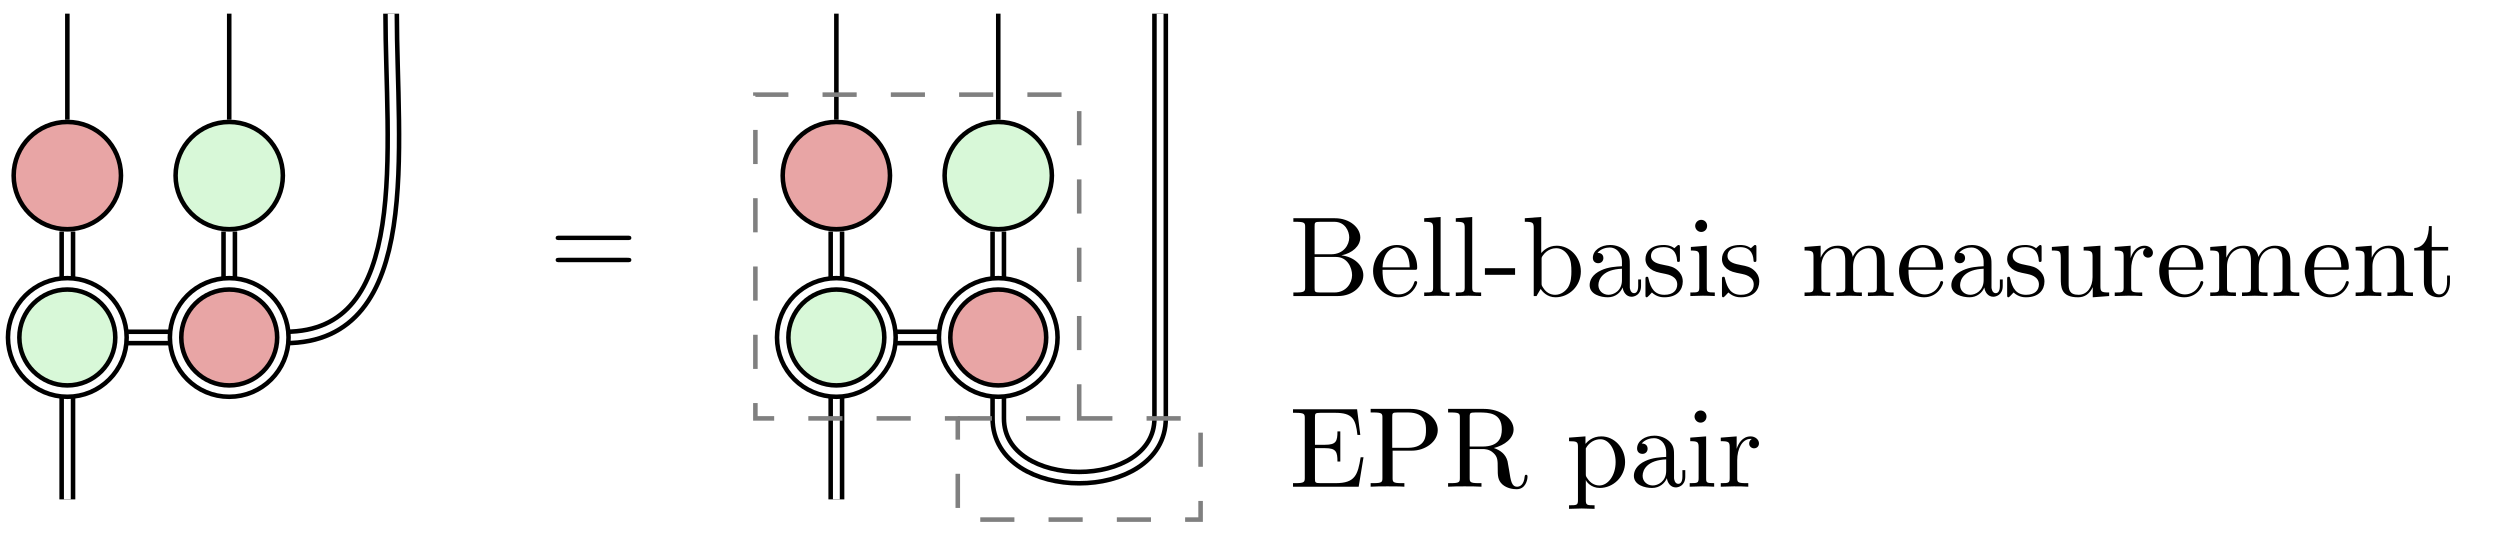
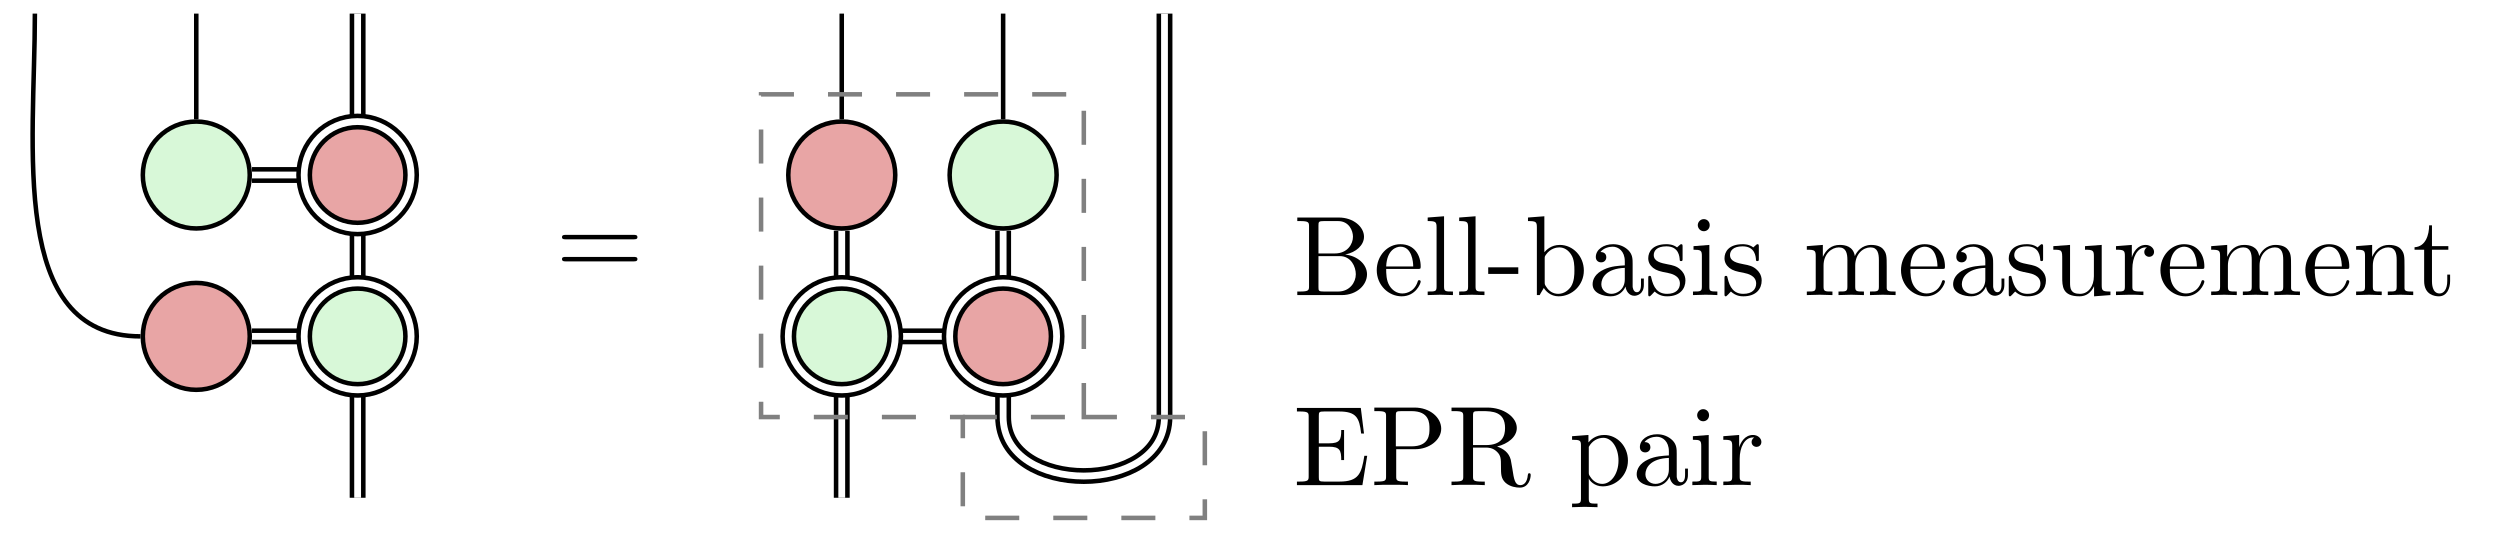
- <svg xmlns="http://www.w3.org/2000/svg" xmlns:xlink="http://www.w3.org/1999/xlink" width="328.29pt" height="72.55pt" viewBox="0 0 218.86 48.367" version="1.1">
+ <svg xmlns="http://www.w3.org/2000/svg" xmlns:xlink="http://www.w3.org/1999/xlink" width="329.361pt" height="72.55pt" viewBox="0 0 219.574 48.367" version="1.1">
  <defs>
    <g>
      <symbol overflow="visible" id="glyph0-0">
        <path style="stroke:none;" d="" />
      </symbol>
      <symbol overflow="visible" id="glyph0-1">
        <path style="stroke:none;" d="M 6.844 -3.266 C 7 -3.266 7.188 -3.266 7.188 -3.453 C 7.188 -3.656 7 -3.656 6.859 -3.656 L 0.891 -3.656 C 0.75 -3.656 0.562 -3.656 0.562 -3.453 C 0.562 -3.266 0.75 -3.266 0.891 -3.266 Z M 6.859 -1.328 C 7 -1.328 7.188 -1.328 7.188 -1.531 C 7.188 -1.719 7 -1.719 6.844 -1.719 L 0.891 -1.719 C 0.75 -1.719 0.562 -1.719 0.562 -1.531 C 0.562 -1.328 0.75 -1.328 0.891 -1.328 Z M 6.859 -1.328 " />
      </symbol>
      <symbol overflow="visible" id="glyph0-2">
        <path style="stroke:none;" d="M 1.359 -0.781 C 1.359 -0.422 1.328 -0.312 0.562 -0.312 L 0.328 -0.312 L 0.328 0 L 6.078 0 L 6.5 -2.578 L 6.25 -2.578 C 6 -1.031 5.766 -0.312 4.062 -0.312 L 2.734 -0.312 C 2.266 -0.312 2.25 -0.375 2.25 -0.703 L 2.25 -3.375 L 3.141 -3.375 C 4.109 -3.375 4.219 -3.047 4.219 -2.203 L 4.469 -2.203 L 4.469 -4.844 L 4.219 -4.844 C 4.219 -3.984 4.109 -3.672 3.141 -3.672 L 2.25 -3.672 L 2.25 -6.078 C 2.25 -6.406 2.266 -6.469 2.734 -6.469 L 4.016 -6.469 C 5.547 -6.469 5.812 -5.922 5.969 -4.531 L 6.219 -4.531 L 5.938 -6.781 L 0.328 -6.781 L 0.328 -6.469 L 0.562 -6.469 C 1.328 -6.469 1.359 -6.359 1.359 -6 Z M 1.359 -0.781 " />
      </symbol>
      <symbol overflow="visible" id="glyph0-3">
        <path style="stroke:none;" d="M 2.266 -3.156 L 3.953 -3.156 C 5.141 -3.156 6.219 -3.953 6.219 -4.953 C 6.219 -5.938 5.234 -6.812 3.875 -6.812 L 0.344 -6.812 L 0.344 -6.5 L 0.594 -6.5 C 1.359 -6.5 1.375 -6.391 1.375 -6.031 L 1.375 -0.781 C 1.375 -0.422 1.359 -0.312 0.594 -0.312 L 0.344 -0.312 L 0.344 0 C 0.703 -0.031 1.438 -0.031 1.812 -0.031 C 2.188 -0.031 2.938 -0.031 3.297 0 L 3.297 -0.312 L 3.047 -0.312 C 2.281 -0.312 2.266 -0.422 2.266 -0.781 Z M 2.234 -3.406 L 2.234 -6.094 C 2.234 -6.438 2.25 -6.5 2.719 -6.5 L 3.609 -6.5 C 5.188 -6.5 5.188 -5.438 5.188 -4.953 C 5.188 -4.484 5.188 -3.406 3.609 -3.406 Z M 2.234 -3.406 " />
      </symbol>
      <symbol overflow="visible" id="glyph0-4">
        <path style="stroke:none;" d="M 2.234 -3.516 L 2.234 -6.094 C 2.234 -6.328 2.234 -6.453 2.453 -6.484 C 2.547 -6.5 2.844 -6.5 3.047 -6.5 C 3.938 -6.5 5.047 -6.453 5.047 -5.016 C 5.047 -4.328 4.812 -3.516 3.344 -3.516 Z M 4.344 -3.391 C 5.297 -3.625 6.078 -4.234 6.078 -5.016 C 6.078 -5.969 4.938 -6.812 3.484 -6.812 L 0.344 -6.812 L 0.344 -6.5 L 0.594 -6.5 C 1.359 -6.5 1.375 -6.391 1.375 -6.031 L 1.375 -0.781 C 1.375 -0.422 1.359 -0.312 0.594 -0.312 L 0.344 -0.312 L 0.344 0 C 0.703 -0.031 1.422 -0.031 1.797 -0.031 C 2.188 -0.031 2.906 -0.031 3.266 0 L 3.266 -0.312 L 3.016 -0.312 C 2.25 -0.312 2.234 -0.422 2.234 -0.781 L 2.234 -3.297 L 3.375 -3.297 C 3.531 -3.297 3.953 -3.297 4.312 -2.953 C 4.688 -2.609 4.688 -2.297 4.688 -1.625 C 4.688 -0.984 4.688 -0.578 5.094 -0.203 C 5.5 0.156 6.047 0.219 6.344 0.219 C 7.125 0.219 7.297 -0.594 7.297 -0.875 C 7.297 -0.938 7.297 -1.047 7.172 -1.047 C 7.062 -1.047 7.062 -0.953 7.047 -0.891 C 6.984 -0.172 6.641 0 6.391 0 C 5.906 0 5.828 -0.516 5.688 -1.438 L 5.547 -2.234 C 5.375 -2.875 4.891 -3.203 4.344 -3.391 Z M 4.344 -3.391 " />
      </symbol>
      <symbol overflow="visible" id="glyph0-5">
        <path style="stroke:none;" d="M 1.719 -3.75 L 1.719 -4.406 L 0.281 -4.297 L 0.281 -3.984 C 0.984 -3.984 1.062 -3.922 1.062 -3.484 L 1.062 1.172 C 1.062 1.625 0.953 1.625 0.281 1.625 L 0.281 1.938 C 0.625 1.922 1.141 1.906 1.391 1.906 C 1.672 1.906 2.172 1.922 2.516 1.938 L 2.516 1.625 C 1.859 1.625 1.75 1.625 1.75 1.172 L 1.75 -0.594 C 1.797 -0.422 2.219 0.109 2.969 0.109 C 4.156 0.109 5.188 -0.875 5.188 -2.156 C 5.188 -3.422 4.234 -4.406 3.109 -4.406 C 2.328 -4.406 1.906 -3.969 1.719 -3.75 Z M 1.75 -1.141 L 1.75 -3.359 C 2.031 -3.875 2.516 -4.156 3.031 -4.156 C 3.766 -4.156 4.359 -3.281 4.359 -2.156 C 4.359 -0.953 3.672 -0.109 2.938 -0.109 C 2.531 -0.109 2.156 -0.312 1.891 -0.719 C 1.75 -0.922 1.75 -0.938 1.75 -1.141 Z M 1.75 -1.141 " />
      </symbol>
      <symbol overflow="visible" id="glyph0-6">
        <path style="stroke:none;" d="M 3.312 -0.75 C 3.359 -0.359 3.625 0.062 4.094 0.062 C 4.312 0.062 4.922 -0.078 4.922 -0.891 L 4.922 -1.453 L 4.672 -1.453 L 4.672 -0.891 C 4.672 -0.312 4.422 -0.25 4.312 -0.25 C 3.984 -0.25 3.938 -0.703 3.938 -0.75 L 3.938 -2.734 C 3.938 -3.156 3.938 -3.547 3.578 -3.922 C 3.188 -4.312 2.688 -4.469 2.219 -4.469 C 1.391 -4.469 0.703 -4 0.703 -3.344 C 0.703 -3.047 0.906 -2.875 1.172 -2.875 C 1.453 -2.875 1.625 -3.078 1.625 -3.328 C 1.625 -3.453 1.578 -3.781 1.109 -3.781 C 1.391 -4.141 1.875 -4.25 2.188 -4.25 C 2.688 -4.25 3.25 -3.859 3.25 -2.969 L 3.25 -2.609 C 2.734 -2.578 2.047 -2.547 1.422 -2.25 C 0.672 -1.906 0.422 -1.391 0.422 -0.953 C 0.422 -0.141 1.391 0.109 2.016 0.109 C 2.672 0.109 3.125 -0.297 3.312 -0.75 Z M 3.25 -2.391 L 3.25 -1.391 C 3.25 -0.453 2.531 -0.109 2.078 -0.109 C 1.594 -0.109 1.188 -0.453 1.188 -0.953 C 1.188 -1.5 1.609 -2.328 3.25 -2.391 Z M 3.25 -2.391 " />
      </symbol>
      <symbol overflow="visible" id="glyph0-7">
        <path style="stroke:none;" d="M 1.766 -4.406 L 0.375 -4.297 L 0.375 -3.984 C 1.016 -3.984 1.109 -3.922 1.109 -3.438 L 1.109 -0.75 C 1.109 -0.312 1 -0.312 0.328 -0.312 L 0.328 0 C 0.641 -0.016 1.188 -0.031 1.422 -0.031 C 1.781 -0.031 2.125 -0.016 2.469 0 L 2.469 -0.312 C 1.797 -0.312 1.766 -0.359 1.766 -0.75 Z M 1.797 -6.141 C 1.797 -6.453 1.562 -6.672 1.281 -6.672 C 0.969 -6.672 0.75 -6.406 0.75 -6.141 C 0.75 -5.875 0.969 -5.609 1.281 -5.609 C 1.562 -5.609 1.797 -5.828 1.797 -6.141 Z M 1.797 -6.141 " />
      </symbol>
      <symbol overflow="visible" id="glyph0-8">
        <path style="stroke:none;" d="M 1.672 -3.312 L 1.672 -4.406 L 0.281 -4.297 L 0.281 -3.984 C 0.984 -3.984 1.062 -3.922 1.062 -3.422 L 1.062 -0.75 C 1.062 -0.312 0.953 -0.312 0.281 -0.312 L 0.281 0 C 0.672 -0.016 1.141 -0.031 1.422 -0.031 C 1.812 -0.031 2.281 -0.031 2.688 0 L 2.688 -0.312 L 2.469 -0.312 C 1.734 -0.312 1.719 -0.422 1.719 -0.781 L 1.719 -2.312 C 1.719 -3.297 2.141 -4.188 2.891 -4.188 C 2.953 -4.188 2.984 -4.188 3 -4.172 C 2.969 -4.172 2.766 -4.047 2.766 -3.781 C 2.766 -3.516 2.984 -3.359 3.203 -3.359 C 3.375 -3.359 3.625 -3.484 3.625 -3.797 C 3.625 -4.109 3.312 -4.406 2.891 -4.406 C 2.156 -4.406 1.797 -3.734 1.672 -3.312 Z M 1.672 -3.312 " />
      </symbol>
      <symbol overflow="visible" id="glyph0-9">
        <path style="stroke:none;" d="M 2.219 -3.656 L 2.219 -6.094 C 2.219 -6.438 2.234 -6.5 2.703 -6.5 L 3.938 -6.5 C 4.906 -6.5 5.25 -5.656 5.25 -5.125 C 5.25 -4.484 4.766 -3.656 3.656 -3.656 Z M 4.562 -3.562 C 5.531 -3.75 6.219 -4.391 6.219 -5.125 C 6.219 -5.984 5.297 -6.812 4 -6.812 L 0.359 -6.812 L 0.359 -6.5 L 0.594 -6.5 C 1.359 -6.5 1.391 -6.391 1.391 -6.031 L 1.391 -0.781 C 1.391 -0.422 1.359 -0.312 0.594 -0.312 L 0.359 -0.312 L 0.359 0 L 4.266 0 C 5.594 0 6.484 -0.891 6.484 -1.828 C 6.484 -2.688 5.672 -3.438 4.562 -3.562 Z M 3.953 -0.312 L 2.703 -0.312 C 2.234 -0.312 2.219 -0.375 2.219 -0.703 L 2.219 -3.422 L 4.094 -3.422 C 5.078 -3.422 5.5 -2.5 5.5 -1.828 C 5.5 -1.125 4.969 -0.312 3.953 -0.312 Z M 3.953 -0.312 " />
      </symbol>
      <symbol overflow="visible" id="glyph0-10">
        <path style="stroke:none;" d="M 1.109 -2.516 C 1.172 -4 2.016 -4.25 2.359 -4.25 C 3.375 -4.25 3.484 -2.906 3.484 -2.516 Z M 1.109 -2.297 L 3.891 -2.297 C 4.109 -2.297 4.141 -2.297 4.141 -2.516 C 4.141 -3.5 3.594 -4.469 2.359 -4.469 C 1.203 -4.469 0.281 -3.438 0.281 -2.188 C 0.281 -0.859 1.328 0.109 2.469 0.109 C 3.688 0.109 4.141 -1 4.141 -1.188 C 4.141 -1.281 4.062 -1.312 4 -1.312 C 3.922 -1.312 3.891 -1.25 3.875 -1.172 C 3.531 -0.141 2.625 -0.141 2.531 -0.141 C 2.031 -0.141 1.641 -0.438 1.406 -0.812 C 1.109 -1.281 1.109 -1.938 1.109 -2.297 Z M 1.109 -2.297 " />
      </symbol>
      <symbol overflow="visible" id="glyph0-11">
        <path style="stroke:none;" d="M 1.766 -6.922 L 0.328 -6.812 L 0.328 -6.5 C 1.031 -6.5 1.109 -6.438 1.109 -5.938 L 1.109 -0.75 C 1.109 -0.312 1 -0.312 0.328 -0.312 L 0.328 0 C 0.656 -0.016 1.188 -0.031 1.438 -0.031 C 1.688 -0.031 2.172 -0.016 2.547 0 L 2.547 -0.312 C 1.875 -0.312 1.766 -0.312 1.766 -0.75 Z M 1.766 -6.922 " />
      </symbol>
      <symbol overflow="visible" id="glyph0-12">
        <path style="stroke:none;" d="M 2.75 -1.859 L 2.75 -2.438 L 0.109 -2.438 L 0.109 -1.859 Z M 2.75 -1.859 " />
      </symbol>
      <symbol overflow="visible" id="glyph0-13">
        <path style="stroke:none;" d="M 1.719 -3.766 L 1.719 -6.922 L 0.281 -6.812 L 0.281 -6.5 C 0.984 -6.5 1.062 -6.438 1.062 -5.938 L 1.062 0 L 1.312 0 C 1.312 -0.016 1.391 -0.156 1.672 -0.625 C 1.812 -0.391 2.234 0.109 2.969 0.109 C 4.156 0.109 5.188 -0.875 5.188 -2.156 C 5.188 -3.422 4.219 -4.406 3.078 -4.406 C 2.297 -4.406 1.875 -3.938 1.719 -3.766 Z M 1.75 -1.141 L 1.75 -3.188 C 1.75 -3.375 1.75 -3.391 1.859 -3.547 C 2.25 -4.109 2.797 -4.188 3.031 -4.188 C 3.484 -4.188 3.844 -3.922 4.078 -3.547 C 4.344 -3.141 4.359 -2.578 4.359 -2.156 C 4.359 -1.797 4.344 -1.203 4.062 -0.75 C 3.844 -0.438 3.469 -0.109 2.938 -0.109 C 2.484 -0.109 2.125 -0.344 1.891 -0.719 C 1.75 -0.922 1.75 -0.953 1.75 -1.141 Z M 1.75 -1.141 " />
      </symbol>
      <symbol overflow="visible" id="glyph0-14">
        <path style="stroke:none;" d="M 2.078 -1.938 C 2.297 -1.891 3.109 -1.734 3.109 -1.016 C 3.109 -0.516 2.766 -0.109 1.984 -0.109 C 1.141 -0.109 0.781 -0.672 0.594 -1.531 C 0.562 -1.656 0.562 -1.688 0.453 -1.688 C 0.328 -1.688 0.328 -1.625 0.328 -1.453 L 0.328 -0.125 C 0.328 0.047 0.328 0.109 0.438 0.109 C 0.484 0.109 0.5 0.094 0.688 -0.094 C 0.703 -0.109 0.703 -0.125 0.891 -0.312 C 1.328 0.094 1.781 0.109 1.984 0.109 C 3.125 0.109 3.594 -0.562 3.594 -1.281 C 3.594 -1.797 3.297 -2.109 3.172 -2.219 C 2.844 -2.547 2.453 -2.625 2.031 -2.703 C 1.469 -2.812 0.812 -2.938 0.812 -3.516 C 0.812 -3.875 1.062 -4.281 1.922 -4.281 C 3.016 -4.281 3.078 -3.375 3.094 -3.078 C 3.094 -2.984 3.188 -2.984 3.203 -2.984 C 3.344 -2.984 3.344 -3.031 3.344 -3.219 L 3.344 -4.234 C 3.344 -4.391 3.344 -4.469 3.234 -4.469 C 3.188 -4.469 3.156 -4.469 3.031 -4.344 C 3 -4.312 2.906 -4.219 2.859 -4.188 C 2.484 -4.469 2.078 -4.469 1.922 -4.469 C 0.703 -4.469 0.328 -3.797 0.328 -3.234 C 0.328 -2.891 0.484 -2.609 0.75 -2.391 C 1.078 -2.141 1.359 -2.078 2.078 -1.938 Z M 2.078 -1.938 " />
      </symbol>
      <symbol overflow="visible" id="glyph0-15">
        <path style="stroke:none;" d="M 1.094 -3.422 L 1.094 -0.75 C 1.094 -0.312 0.984 -0.312 0.312 -0.312 L 0.312 0 C 0.672 -0.016 1.172 -0.031 1.453 -0.031 C 1.703 -0.031 2.219 -0.016 2.562 0 L 2.562 -0.312 C 1.891 -0.312 1.781 -0.312 1.781 -0.75 L 1.781 -2.594 C 1.781 -3.625 2.5 -4.188 3.125 -4.188 C 3.766 -4.188 3.875 -3.656 3.875 -3.078 L 3.875 -0.75 C 3.875 -0.312 3.766 -0.312 3.094 -0.312 L 3.094 0 C 3.438 -0.016 3.953 -0.031 4.219 -0.031 C 4.469 -0.031 5 -0.016 5.328 0 L 5.328 -0.312 C 4.672 -0.312 4.562 -0.312 4.562 -0.75 L 4.562 -2.594 C 4.562 -3.625 5.266 -4.188 5.906 -4.188 C 6.531 -4.188 6.641 -3.656 6.641 -3.078 L 6.641 -0.75 C 6.641 -0.312 6.531 -0.312 5.859 -0.312 L 5.859 0 C 6.203 -0.016 6.719 -0.031 6.984 -0.031 C 7.25 -0.031 7.766 -0.016 8.109 0 L 8.109 -0.312 C 7.594 -0.312 7.344 -0.312 7.328 -0.609 L 7.328 -2.516 C 7.328 -3.375 7.328 -3.672 7.016 -4.031 C 6.875 -4.203 6.547 -4.406 5.969 -4.406 C 5.141 -4.406 4.688 -3.812 4.531 -3.422 C 4.391 -4.297 3.656 -4.406 3.203 -4.406 C 2.469 -4.406 2 -3.984 1.719 -3.359 L 1.719 -4.406 L 0.312 -4.297 L 0.312 -3.984 C 1.016 -3.984 1.094 -3.922 1.094 -3.422 Z M 1.094 -3.422 " />
      </symbol>
      <symbol overflow="visible" id="glyph0-16">
        <path style="stroke:none;" d="M 3.891 -0.781 L 3.891 0.109 L 5.328 0 L 5.328 -0.312 C 4.641 -0.312 4.562 -0.375 4.562 -0.875 L 4.562 -4.406 L 3.094 -4.297 L 3.094 -3.984 C 3.781 -3.984 3.875 -3.922 3.875 -3.422 L 3.875 -1.656 C 3.875 -0.781 3.391 -0.109 2.656 -0.109 C 1.828 -0.109 1.781 -0.578 1.781 -1.094 L 1.781 -4.406 L 0.312 -4.297 L 0.312 -3.984 C 1.094 -3.984 1.094 -3.953 1.094 -3.078 L 1.094 -1.578 C 1.094 -0.797 1.094 0.109 2.609 0.109 C 3.172 0.109 3.609 -0.172 3.891 -0.781 Z M 3.891 -0.781 " />
      </symbol>
      <symbol overflow="visible" id="glyph0-17">
        <path style="stroke:none;" d="M 1.094 -3.422 L 1.094 -0.75 C 1.094 -0.312 0.984 -0.312 0.312 -0.312 L 0.312 0 C 0.672 -0.016 1.172 -0.031 1.453 -0.031 C 1.703 -0.031 2.219 -0.016 2.562 0 L 2.562 -0.312 C 1.891 -0.312 1.781 -0.312 1.781 -0.75 L 1.781 -2.594 C 1.781 -3.625 2.5 -4.188 3.125 -4.188 C 3.766 -4.188 3.875 -3.656 3.875 -3.078 L 3.875 -0.75 C 3.875 -0.312 3.766 -0.312 3.094 -0.312 L 3.094 0 C 3.438 -0.016 3.953 -0.031 4.219 -0.031 C 4.469 -0.031 5 -0.016 5.328 0 L 5.328 -0.312 C 4.812 -0.312 4.562 -0.312 4.562 -0.609 L 4.562 -2.516 C 4.562 -3.375 4.562 -3.672 4.25 -4.031 C 4.109 -4.203 3.781 -4.406 3.203 -4.406 C 2.469 -4.406 2 -3.984 1.719 -3.359 L 1.719 -4.406 L 0.312 -4.297 L 0.312 -3.984 C 1.016 -3.984 1.094 -3.922 1.094 -3.422 Z M 1.094 -3.422 " />
      </symbol>
      <symbol overflow="visible" id="glyph0-18">
        <path style="stroke:none;" d="M 1.719 -3.984 L 3.156 -3.984 L 3.156 -4.297 L 1.719 -4.297 L 1.719 -6.125 L 1.469 -6.125 C 1.469 -5.312 1.172 -4.25 0.188 -4.203 L 0.188 -3.984 L 1.031 -3.984 L 1.031 -1.234 C 1.031 -0.016 1.969 0.109 2.328 0.109 C 3.031 0.109 3.312 -0.594 3.312 -1.234 L 3.312 -1.797 L 3.062 -1.797 L 3.062 -1.25 C 3.062 -0.516 2.766 -0.141 2.391 -0.141 C 1.719 -0.141 1.719 -1.047 1.719 -1.219 Z M 1.719 -3.984 " />
      </symbol>
    </g>
    <clipPath id="clip1">
-       <path d="M 5 0 L 55 0 L 55 48.367 L 5 48.367 Z M 5 0 " />
+       <path d="M 68 0 L 123 0 L 123 48.367 L 68 48.367 Z M 68 0 " />
    </clipPath>
    <clipPath id="clip2">
-       <path d="M 67 0 L 122 0 L 122 48.367 L 67 48.367 Z M 67 0 " />
+       <path d="M 79 0 L 111 0 L 111 48.367 L 79 48.367 Z M 79 0 " />
    </clipPath>
    <clipPath id="clip3">
-       <path d="M 78 0 L 111 0 L 111 48.367 L 78 48.367 Z M 78 0 " />
+       <path d="M 6 5 L 56 5 L 56 48.367 L 6 48.367 Z M 6 5 " />
    </clipPath>
    <clipPath id="clip4">
-       <path d="M 0 5 L 31 5 L 31 48.367 L 0 48.367 Z M 0 5 " />
+       <path d="M 49 5 L 99 5 L 99 48.367 L 49 48.367 Z M 49 5 " />
    </clipPath>
    <clipPath id="clip5">
-       <path d="M 0 5 L 45 5 L 45 48.367 L 0 48.367 Z M 0 5 " />
-     </clipPath>
-     <clipPath id="clip6">
-       <path d="M 48 5 L 98 5 L 98 48.367 L 48 48.367 Z M 48 5 " />
-     </clipPath>
-     <clipPath id="clip7">
-       <path d="M 62 5 L 112 5 L 112 48.367 L 62 48.367 Z M 62 5 " />
+       <path d="M 63 5 L 113 5 L 113 48.367 L 63 48.367 Z M 63 5 " />
    </clipPath>
  </defs>
  <g id="surface1">
-     <path style="fill:none;stroke-width:1.395;stroke-linecap:butt;stroke-linejoin:miter;stroke:rgb(0%,0%,0%);stroke-opacity:1;stroke-miterlimit:10;" d="M -41.168 -7.086 L -36.785 -7.086 " transform="matrix(1,0,0,-1,51.957,22.457)" />
-     <path style="fill:none;stroke-width:0.598;stroke-linecap:butt;stroke-linejoin:miter;stroke:rgb(100%,100%,100%);stroke-opacity:1;stroke-miterlimit:10;" d="M -41.168 -7.086 L -36.785 -7.086 " transform="matrix(1,0,0,-1,51.957,22.457)" />
-     <path style="fill:none;stroke-width:1.395;stroke-linecap:butt;stroke-linejoin:miter;stroke:rgb(0%,0%,0%);stroke-opacity:1;stroke-miterlimit:10;" d="M -31.891 -2.191 L -31.891 2.191 " transform="matrix(1,0,0,-1,51.957,22.457)" />
-     <path style="fill:none;stroke-width:0.598;stroke-linecap:butt;stroke-linejoin:miter;stroke:rgb(100%,100%,100%);stroke-opacity:1;stroke-miterlimit:10;" d="M -31.891 -2.191 L -31.891 2.191 " transform="matrix(1,0,0,-1,51.957,22.457)" />
-     <path style="fill:none;stroke-width:1.395;stroke-linecap:butt;stroke-linejoin:miter;stroke:rgb(0%,0%,0%);stroke-opacity:1;stroke-miterlimit:10;" d="M -46.062 -2.191 L -46.062 2.191 " transform="matrix(1,0,0,-1,51.957,22.457)" />
-     <path style="fill:none;stroke-width:0.598;stroke-linecap:butt;stroke-linejoin:miter;stroke:rgb(100%,100%,100%);stroke-opacity:1;stroke-miterlimit:10;" d="M -46.062 -2.191 L -46.062 2.191 " transform="matrix(1,0,0,-1,51.957,22.457)" />
-     <path style="fill:none;stroke-width:1.395;stroke-linecap:butt;stroke-linejoin:miter;stroke:rgb(0%,0%,0%);stroke-opacity:1;stroke-miterlimit:10;" d="M -46.062 -11.98 L -46.062 -21.262 " transform="matrix(1,0,0,-1,51.957,22.457)" />
-     <path style="fill:none;stroke-width:0.598;stroke-linecap:butt;stroke-linejoin:miter;stroke:rgb(100%,100%,100%);stroke-opacity:1;stroke-miterlimit:10;" d="M -46.062 -11.98 L -46.062 -21.262 " transform="matrix(1,0,0,-1,51.957,22.457)" />
-     <path style="fill:none;stroke-width:0.399;stroke-linecap:butt;stroke-linejoin:miter;stroke:rgb(0%,0%,0%);stroke-opacity:1;stroke-miterlimit:10;" d="M -46.062 11.98 L -46.062 21.262 " transform="matrix(1,0,0,-1,51.957,22.457)" />
-     <path style="fill:none;stroke-width:0.399;stroke-linecap:butt;stroke-linejoin:miter;stroke:rgb(0%,0%,0%);stroke-opacity:1;stroke-miterlimit:10;" d="M -31.891 11.98 L -31.891 21.262 " transform="matrix(1,0,0,-1,51.957,22.457)" />
+     <path style="fill:none;stroke-width:1.395;stroke-linecap:butt;stroke-linejoin:miter;stroke:rgb(0%,0%,0%);stroke-opacity:1;stroke-miterlimit:10;" d="M -21.261 -2.191 L -21.261 2.191 " transform="matrix(1,0,0,-1,52.671,22.457)" />
+     <path style="fill:none;stroke-width:0.598;stroke-linecap:butt;stroke-linejoin:miter;stroke:rgb(100%,100%,100%);stroke-opacity:1;stroke-miterlimit:10;" d="M -21.261 -2.191 L -21.261 2.191 " transform="matrix(1,0,0,-1,52.671,22.457)" />
+     <path style="fill:none;stroke-width:1.395;stroke-linecap:butt;stroke-linejoin:miter;stroke:rgb(0%,0%,0%);stroke-opacity:1;stroke-miterlimit:10;" d="M -26.155 7.086 L -30.538 7.086 " transform="matrix(1,0,0,-1,52.671,22.457)" />
+     <path style="fill:none;stroke-width:0.598;stroke-linecap:butt;stroke-linejoin:miter;stroke:rgb(100%,100%,100%);stroke-opacity:1;stroke-miterlimit:10;" d="M -26.155 7.086 L -30.538 7.086 " transform="matrix(1,0,0,-1,52.671,22.457)" />
+     <path style="fill:none;stroke-width:1.395;stroke-linecap:butt;stroke-linejoin:miter;stroke:rgb(0%,0%,0%);stroke-opacity:1;stroke-miterlimit:10;" d="M -26.155 -7.086 L -30.538 -7.086 " transform="matrix(1,0,0,-1,52.671,22.457)" />
+     <path style="fill:none;stroke-width:0.598;stroke-linecap:butt;stroke-linejoin:miter;stroke:rgb(100%,100%,100%);stroke-opacity:1;stroke-miterlimit:10;" d="M -26.155 -7.086 L -30.538 -7.086 " transform="matrix(1,0,0,-1,52.671,22.457)" />
+     <path style="fill:none;stroke-width:1.395;stroke-linecap:butt;stroke-linejoin:miter;stroke:rgb(0%,0%,0%);stroke-opacity:1;stroke-miterlimit:10;" d="M -21.261 -11.98 L -21.261 -21.262 " transform="matrix(1,0,0,-1,52.671,22.457)" />
+     <path style="fill:none;stroke-width:0.598;stroke-linecap:butt;stroke-linejoin:miter;stroke:rgb(100%,100%,100%);stroke-opacity:1;stroke-miterlimit:10;" d="M -21.261 -11.98 L -21.261 -21.262 " transform="matrix(1,0,0,-1,52.671,22.457)" />
+     <path style="fill:none;stroke-width:0.399;stroke-linecap:butt;stroke-linejoin:miter;stroke:rgb(0%,0%,0%);stroke-opacity:1;stroke-miterlimit:10;" d="M -40.327 -7.086 C -51.972 -7.086 -49.608 9.617 -49.608 21.262 " transform="matrix(1,0,0,-1,52.671,22.457)" />
+     <path style="fill:none;stroke-width:0.399;stroke-linecap:butt;stroke-linejoin:miter;stroke:rgb(0%,0%,0%);stroke-opacity:1;stroke-miterlimit:10;" d="M -35.433 11.98 L -35.433 21.262 " transform="matrix(1,0,0,-1,52.671,22.457)" />
+     <path style="fill:none;stroke-width:1.395;stroke-linecap:butt;stroke-linejoin:miter;stroke:rgb(0%,0%,0%);stroke-opacity:1;stroke-miterlimit:10;" d="M 26.157 -7.086 L 30.536 -7.086 " transform="matrix(1,0,0,-1,52.671,22.457)" />
+     <path style="fill:none;stroke-width:0.598;stroke-linecap:butt;stroke-linejoin:miter;stroke:rgb(100%,100%,100%);stroke-opacity:1;stroke-miterlimit:10;" d="M 26.157 -7.086 L 30.536 -7.086 " transform="matrix(1,0,0,-1,52.671,22.457)" />
+     <path style="fill:none;stroke-width:1.395;stroke-linecap:butt;stroke-linejoin:miter;stroke:rgb(0%,0%,0%);stroke-opacity:1;stroke-miterlimit:10;" d="M 35.434 -2.191 L 35.434 2.191 " transform="matrix(1,0,0,-1,52.671,22.457)" />
+     <path style="fill:none;stroke-width:0.598;stroke-linecap:butt;stroke-linejoin:miter;stroke:rgb(100%,100%,100%);stroke-opacity:1;stroke-miterlimit:10;" d="M 35.434 -2.191 L 35.434 2.191 " transform="matrix(1,0,0,-1,52.671,22.457)" />
+     <path style="fill:none;stroke-width:1.395;stroke-linecap:butt;stroke-linejoin:miter;stroke:rgb(0%,0%,0%);stroke-opacity:1;stroke-miterlimit:10;" d="M 21.259 -2.191 L 21.259 2.191 " transform="matrix(1,0,0,-1,52.671,22.457)" />
+     <path style="fill:none;stroke-width:0.598;stroke-linecap:butt;stroke-linejoin:miter;stroke:rgb(100%,100%,100%);stroke-opacity:1;stroke-miterlimit:10;" d="M 21.259 -2.191 L 21.259 2.191 " transform="matrix(1,0,0,-1,52.671,22.457)" />
+     <path style="fill:none;stroke-width:1.395;stroke-linecap:butt;stroke-linejoin:miter;stroke:rgb(0%,0%,0%);stroke-opacity:1;stroke-miterlimit:10;" d="M 21.259 -11.98 L 21.259 -21.262 " transform="matrix(1,0,0,-1,52.671,22.457)" />
+     <path style="fill:none;stroke-width:0.598;stroke-linecap:butt;stroke-linejoin:miter;stroke:rgb(100%,100%,100%);stroke-opacity:1;stroke-miterlimit:10;" d="M 21.259 -11.98 L 21.259 -21.262 " transform="matrix(1,0,0,-1,52.671,22.457)" />
+     <path style="fill:none;stroke-width:0.399;stroke-linecap:butt;stroke-linejoin:miter;stroke:rgb(0%,0%,0%);stroke-opacity:1;stroke-miterlimit:10;" d="M 21.259 11.98 L 21.259 21.262 " transform="matrix(1,0,0,-1,52.671,22.457)" />
+     <path style="fill:none;stroke-width:0.399;stroke-linecap:butt;stroke-linejoin:miter;stroke:rgb(0%,0%,0%);stroke-opacity:1;stroke-miterlimit:10;" d="M 35.434 11.98 L 35.434 21.262 " transform="matrix(1,0,0,-1,52.671,22.457)" />
    <g clip-path="url(#clip1)" clip-rule="nonzero">
-       <path style="fill:none;stroke-width:1.395;stroke-linecap:butt;stroke-linejoin:miter;stroke:rgb(0%,0%,0%);stroke-opacity:1;stroke-miterlimit:10;" d="M -26.996 -7.086 C -15.352 -7.086 -17.715 9.617 -17.715 21.262 " transform="matrix(1,0,0,-1,51.957,22.457)" />
+       <path style="fill:none;stroke-width:1.395;stroke-linecap:butt;stroke-linejoin:miter;stroke:rgb(0%,0%,0%);stroke-opacity:1;stroke-miterlimit:10;" d="M 35.434 -11.98 L 35.434 -14.172 C 35.434 -21.082 49.606 -21.082 49.606 -14.172 L 49.606 21.262 " transform="matrix(1,0,0,-1,52.671,22.457)" />
    </g>
-     <path style="fill:none;stroke-width:0.598;stroke-linecap:butt;stroke-linejoin:miter;stroke:rgb(100%,100%,100%);stroke-opacity:1;stroke-miterlimit:10;" d="M -26.996 -7.086 C -15.352 -7.086 -17.715 9.617 -17.715 21.262 " transform="matrix(1,0,0,-1,51.957,22.457)" />
-     <path style="fill:none;stroke-width:1.395;stroke-linecap:butt;stroke-linejoin:miter;stroke:rgb(0%,0%,0%);stroke-opacity:1;stroke-miterlimit:10;" d="M 26.156 -7.086 L 30.539 -7.086 " transform="matrix(1,0,0,-1,51.957,22.457)" />
-     <path style="fill:none;stroke-width:0.598;stroke-linecap:butt;stroke-linejoin:miter;stroke:rgb(100%,100%,100%);stroke-opacity:1;stroke-miterlimit:10;" d="M 26.156 -7.086 L 30.539 -7.086 " transform="matrix(1,0,0,-1,51.957,22.457)" />
-     <path style="fill:none;stroke-width:1.395;stroke-linecap:butt;stroke-linejoin:miter;stroke:rgb(0%,0%,0%);stroke-opacity:1;stroke-miterlimit:10;" d="M 35.434 -2.191 L 35.434 2.191 " transform="matrix(1,0,0,-1,51.957,22.457)" />
-     <path style="fill:none;stroke-width:0.598;stroke-linecap:butt;stroke-linejoin:miter;stroke:rgb(100%,100%,100%);stroke-opacity:1;stroke-miterlimit:10;" d="M 35.434 -2.191 L 35.434 2.191 " transform="matrix(1,0,0,-1,51.957,22.457)" />
-     <path style="fill:none;stroke-width:1.395;stroke-linecap:butt;stroke-linejoin:miter;stroke:rgb(0%,0%,0%);stroke-opacity:1;stroke-miterlimit:10;" d="M 21.262 -2.191 L 21.262 2.191 " transform="matrix(1,0,0,-1,51.957,22.457)" />
-     <path style="fill:none;stroke-width:0.598;stroke-linecap:butt;stroke-linejoin:miter;stroke:rgb(100%,100%,100%);stroke-opacity:1;stroke-miterlimit:10;" d="M 21.262 -2.191 L 21.262 2.191 " transform="matrix(1,0,0,-1,51.957,22.457)" />
-     <path style="fill:none;stroke-width:1.395;stroke-linecap:butt;stroke-linejoin:miter;stroke:rgb(0%,0%,0%);stroke-opacity:1;stroke-miterlimit:10;" d="M 21.262 -11.98 L 21.262 -21.262 " transform="matrix(1,0,0,-1,51.957,22.457)" />
-     <path style="fill:none;stroke-width:0.598;stroke-linecap:butt;stroke-linejoin:miter;stroke:rgb(100%,100%,100%);stroke-opacity:1;stroke-miterlimit:10;" d="M 21.262 -11.98 L 21.262 -21.262 " transform="matrix(1,0,0,-1,51.957,22.457)" />
-     <path style="fill:none;stroke-width:0.399;stroke-linecap:butt;stroke-linejoin:miter;stroke:rgb(0%,0%,0%);stroke-opacity:1;stroke-miterlimit:10;" d="M 21.262 11.98 L 21.262 21.262 " transform="matrix(1,0,0,-1,51.957,22.457)" />
-     <path style="fill:none;stroke-width:0.399;stroke-linecap:butt;stroke-linejoin:miter;stroke:rgb(0%,0%,0%);stroke-opacity:1;stroke-miterlimit:10;" d="M 35.434 11.98 L 35.434 21.262 " transform="matrix(1,0,0,-1,51.957,22.457)" />
    <g clip-path="url(#clip2)" clip-rule="nonzero">
-       <path style="fill:none;stroke-width:1.395;stroke-linecap:butt;stroke-linejoin:miter;stroke:rgb(0%,0%,0%);stroke-opacity:1;stroke-miterlimit:10;" d="M 35.434 -11.98 L 35.434 -14.172 C 35.434 -21.082 49.605 -21.082 49.605 -14.172 L 49.605 21.262 " transform="matrix(1,0,0,-1,51.957,22.457)" />
+       <path style="fill:none;stroke-width:0.598;stroke-linecap:butt;stroke-linejoin:miter;stroke:rgb(100%,100%,100%);stroke-opacity:1;stroke-miterlimit:10;" d="M 35.434 -11.98 L 35.434 -14.172 C 35.434 -21.082 49.606 -21.082 49.606 -14.172 L 49.606 21.262 " transform="matrix(1,0,0,-1,52.671,22.457)" />
    </g>
+     <path style="fill:none;stroke-width:0.399;stroke-linecap:butt;stroke-linejoin:miter;stroke:rgb(50.194%,50.194%,50.194%);stroke-opacity:1;stroke-dasharray:2.989,2.989;stroke-miterlimit:10;" d="M 42.52 -14.172 L 42.52 14.172 L 14.173 14.172 L 14.173 -14.172 L 31.892 -14.172 L 31.892 -23.031 L 53.149 -23.031 L 53.149 -14.172 Z M 42.52 -14.172 " transform="matrix(1,0,0,-1,52.671,22.457)" />
+     <path style="fill:none;stroke-width:0.399;stroke-linecap:butt;stroke-linejoin:miter;stroke:rgb(50.194%,50.194%,50.194%);stroke-opacity:1;stroke-dasharray:2.989,2.989;stroke-miterlimit:10;" d="M 31.892 -14.172 L 42.52 -14.172 " transform="matrix(1,0,0,-1,52.671,22.457)" />
+     <path style="fill:none;stroke-width:1.395;stroke-linecap:butt;stroke-linejoin:miter;stroke:rgb(0%,0%,0%);stroke-opacity:1;stroke-miterlimit:10;" d="M -21.261 11.98 L -21.261 21.262 " transform="matrix(1,0,0,-1,52.671,22.457)" />
+     <path style="fill:none;stroke-width:0.598;stroke-linecap:butt;stroke-linejoin:miter;stroke:rgb(100%,100%,100%);stroke-opacity:1;stroke-miterlimit:10;" d="M -21.261 11.98 L -21.261 21.262 " transform="matrix(1,0,0,-1,52.671,22.457)" />
+     <path style=" stroke:none;fill-rule:nonzero;fill:rgb(84.705%,97.255%,84.705%);fill-opacity:1;" d="M 36.105 29.543 C 36.105 26.949 34.004 24.848 31.41 24.848 C 28.816 24.848 26.715 26.949 26.715 29.543 C 26.715 32.137 28.816 34.238 31.41 34.238 C 34.004 34.238 36.105 32.137 36.105 29.543 Z M 36.105 29.543 " />
    <g clip-path="url(#clip3)" clip-rule="nonzero">
-       <path style="fill:none;stroke-width:0.598;stroke-linecap:butt;stroke-linejoin:miter;stroke:rgb(100%,100%,100%);stroke-opacity:1;stroke-miterlimit:10;" d="M 35.434 -11.98 L 35.434 -14.172 C 35.434 -21.082 49.605 -21.082 49.605 -14.172 L 49.605 21.262 " transform="matrix(1,0,0,-1,51.957,22.457)" />
+       <path style="fill:none;stroke-width:1.395;stroke-linecap:butt;stroke-linejoin:miter;stroke:rgb(0%,0%,0%);stroke-opacity:1;stroke-miterlimit:10;" d="M -16.566 -7.086 C -16.566 -4.492 -18.667 -2.391 -21.261 -2.391 C -23.855 -2.391 -25.956 -4.492 -25.956 -7.086 C -25.956 -9.68 -23.855 -11.781 -21.261 -11.781 C -18.667 -11.781 -16.566 -9.68 -16.566 -7.086 Z M -16.566 -7.086 " transform="matrix(1,0,0,-1,52.671,22.457)" />
    </g>
-     <path style="fill:none;stroke-width:0.399;stroke-linecap:butt;stroke-linejoin:miter;stroke:rgb(50.194%,50.194%,50.194%);stroke-opacity:1;stroke-dasharray:2.989,2.989;stroke-miterlimit:10;" d="M 42.52 -14.172 L 42.52 14.172 L 14.172 14.172 L 14.172 -14.172 L 31.891 -14.172 L 31.891 -23.031 L 53.148 -23.031 L 53.148 -14.172 Z M 42.52 -14.172 " transform="matrix(1,0,0,-1,51.957,22.457)" />
-     <path style="fill:none;stroke-width:0.399;stroke-linecap:butt;stroke-linejoin:miter;stroke:rgb(50.194%,50.194%,50.194%);stroke-opacity:1;stroke-dasharray:2.989,2.989;stroke-miterlimit:10;" d="M 31.891 -14.172 L 42.52 -14.172 " transform="matrix(1,0,0,-1,51.957,22.457)" />
-     <path style=" stroke:none;fill-rule:nonzero;fill:rgb(84.705%,97.255%,84.705%);fill-opacity:1;" d="M 10.59 29.543 C 10.59 26.949 8.488 24.848 5.895 24.848 C 3.301 24.848 1.195 26.949 1.195 29.543 C 1.195 32.137 3.301 34.238 5.895 34.238 C 8.488 34.238 10.59 32.137 10.59 29.543 Z M 10.59 29.543 " />
+     <path style="fill:none;stroke-width:0.598;stroke-linecap:butt;stroke-linejoin:miter;stroke:rgb(100%,100%,100%);stroke-opacity:1;stroke-miterlimit:10;" d="M -16.566 -7.086 C -16.566 -4.492 -18.667 -2.391 -21.261 -2.391 C -23.855 -2.391 -25.956 -4.492 -25.956 -7.086 C -25.956 -9.68 -23.855 -11.781 -21.261 -11.781 C -18.667 -11.781 -16.566 -9.68 -16.566 -7.086 Z M -16.566 -7.086 " transform="matrix(1,0,0,-1,52.671,22.457)" />
+     <path style="fill-rule:nonzero;fill:rgb(90.979%,64.705%,64.705%);fill-opacity:1;stroke-width:1.395;stroke-linecap:butt;stroke-linejoin:miter;stroke:rgb(0%,0%,0%);stroke-opacity:1;stroke-miterlimit:10;" d="M -16.566 7.086 C -16.566 9.68 -18.667 11.781 -21.261 11.781 C -23.855 11.781 -25.956 9.68 -25.956 7.086 C -25.956 4.492 -23.855 2.391 -21.261 2.391 C -18.667 2.391 -16.566 4.492 -16.566 7.086 Z M -16.566 7.086 " transform="matrix(1,0,0,-1,52.671,22.457)" />
+     <path style="fill:none;stroke-width:0.598;stroke-linecap:butt;stroke-linejoin:miter;stroke:rgb(100%,100%,100%);stroke-opacity:1;stroke-miterlimit:10;" d="M -16.566 7.086 C -16.566 9.68 -18.667 11.781 -21.261 11.781 C -23.855 11.781 -25.956 9.68 -25.956 7.086 C -25.956 4.492 -23.855 2.391 -21.261 2.391 C -18.667 2.391 -16.566 4.492 -16.566 7.086 Z M -16.566 7.086 " transform="matrix(1,0,0,-1,52.671,22.457)" />
+     <path style="fill-rule:nonzero;fill:rgb(90.979%,64.705%,64.705%);fill-opacity:1;stroke-width:0.399;stroke-linecap:butt;stroke-linejoin:miter;stroke:rgb(0%,0%,0%);stroke-opacity:1;stroke-miterlimit:10;" d="M -30.737 -7.086 C -30.737 -4.492 -32.839 -2.391 -35.433 -2.391 C -38.026 -2.391 -40.128 -4.492 -40.128 -7.086 C -40.128 -9.68 -38.026 -11.781 -35.433 -11.781 C -32.839 -11.781 -30.737 -9.68 -30.737 -7.086 Z M -30.737 -7.086 " transform="matrix(1,0,0,-1,52.671,22.457)" />
+     <path style="fill-rule:nonzero;fill:rgb(84.705%,97.255%,84.705%);fill-opacity:1;stroke-width:0.399;stroke-linecap:butt;stroke-linejoin:miter;stroke:rgb(0%,0%,0%);stroke-opacity:1;stroke-miterlimit:10;" d="M -30.737 7.086 C -30.737 9.68 -32.839 11.781 -35.433 11.781 C -38.026 11.781 -40.128 9.68 -40.128 7.086 C -40.128 4.492 -38.026 2.391 -35.433 2.391 C -32.839 2.391 -30.737 4.492 -30.737 7.086 Z M -30.737 7.086 " transform="matrix(1,0,0,-1,52.671,22.457)" />
+     <g style="fill:rgb(0%,0%,0%);fill-opacity:1;">
+       <use xlink:href="#glyph0-1" x="48.797" y="24.285" />
+     </g>
+     <path style=" stroke:none;fill-rule:nonzero;fill:rgb(84.705%,97.255%,84.705%);fill-opacity:1;" d="M 78.629 29.543 C 78.629 26.949 76.523 24.848 73.93 24.848 C 71.336 24.848 69.234 26.949 69.234 29.543 C 69.234 32.137 71.336 34.238 73.93 34.238 C 76.523 34.238 78.629 32.137 78.629 29.543 Z M 78.629 29.543 " />
    <g clip-path="url(#clip4)" clip-rule="nonzero">
-       <path style="fill:none;stroke-width:1.395;stroke-linecap:butt;stroke-linejoin:miter;stroke:rgb(0%,0%,0%);stroke-opacity:1;stroke-miterlimit:10;" d="M -41.367 -7.086 C -41.367 -4.492 -43.469 -2.391 -46.062 -2.391 C -48.656 -2.391 -50.762 -4.492 -50.762 -7.086 C -50.762 -9.68 -48.656 -11.781 -46.062 -11.781 C -43.469 -11.781 -41.367 -9.68 -41.367 -7.086 Z M -41.367 -7.086 " transform="matrix(1,0,0,-1,51.957,22.457)" />
+       <path style="fill:none;stroke-width:1.395;stroke-linecap:butt;stroke-linejoin:miter;stroke:rgb(0%,0%,0%);stroke-opacity:1;stroke-miterlimit:10;" d="M 25.958 -7.086 C 25.958 -4.492 23.852 -2.391 21.259 -2.391 C 18.665 -2.391 16.563 -4.492 16.563 -7.086 C 16.563 -9.68 18.665 -11.781 21.259 -11.781 C 23.852 -11.781 25.958 -9.68 25.958 -7.086 Z M 25.958 -7.086 " transform="matrix(1,0,0,-1,52.671,22.457)" />
    </g>
-     <path style="fill:none;stroke-width:0.598;stroke-linecap:butt;stroke-linejoin:miter;stroke:rgb(100%,100%,100%);stroke-opacity:1;stroke-miterlimit:10;" d="M -41.367 -7.086 C -41.367 -4.492 -43.469 -2.391 -46.062 -2.391 C -48.656 -2.391 -50.762 -4.492 -50.762 -7.086 C -50.762 -9.68 -48.656 -11.781 -46.062 -11.781 C -43.469 -11.781 -41.367 -9.68 -41.367 -7.086 Z M -41.367 -7.086 " transform="matrix(1,0,0,-1,51.957,22.457)" />
-     <path style=" stroke:none;fill-rule:nonzero;fill:rgb(90.979%,64.705%,64.705%);fill-opacity:1;" d="M 24.762 29.543 C 24.762 26.949 22.66 24.848 20.066 24.848 C 17.473 24.848 15.371 26.949 15.371 29.543 C 15.371 32.137 17.473 34.238 20.066 34.238 C 22.66 34.238 24.762 32.137 24.762 29.543 Z M 24.762 29.543 " />
+     <path style="fill:none;stroke-width:0.598;stroke-linecap:butt;stroke-linejoin:miter;stroke:rgb(100%,100%,100%);stroke-opacity:1;stroke-miterlimit:10;" d="M 25.958 -7.086 C 25.958 -4.492 23.852 -2.391 21.259 -2.391 C 18.665 -2.391 16.563 -4.492 16.563 -7.086 C 16.563 -9.68 18.665 -11.781 21.259 -11.781 C 23.852 -11.781 25.958 -9.68 25.958 -7.086 Z M 25.958 -7.086 " transform="matrix(1,0,0,-1,52.671,22.457)" />
+     <path style=" stroke:none;fill-rule:nonzero;fill:rgb(90.979%,64.705%,64.705%);fill-opacity:1;" d="M 92.801 29.543 C 92.801 26.949 90.699 24.848 88.105 24.848 C 85.512 24.848 83.406 26.949 83.406 29.543 C 83.406 32.137 85.512 34.238 88.105 34.238 C 90.699 34.238 92.801 32.137 92.801 29.543 Z M 92.801 29.543 " />
    <g clip-path="url(#clip5)" clip-rule="nonzero">
-       <path style="fill:none;stroke-width:1.395;stroke-linecap:butt;stroke-linejoin:miter;stroke:rgb(0%,0%,0%);stroke-opacity:1;stroke-miterlimit:10;" d="M -27.195 -7.086 C -27.195 -4.492 -29.297 -2.391 -31.891 -2.391 C -34.484 -2.391 -36.586 -4.492 -36.586 -7.086 C -36.586 -9.68 -34.484 -11.781 -31.891 -11.781 C -29.297 -11.781 -27.195 -9.68 -27.195 -7.086 Z M -27.195 -7.086 " transform="matrix(1,0,0,-1,51.957,22.457)" />
+       <path style="fill:none;stroke-width:1.395;stroke-linecap:butt;stroke-linejoin:miter;stroke:rgb(0%,0%,0%);stroke-opacity:1;stroke-miterlimit:10;" d="M 40.13 -7.086 C 40.13 -4.492 38.028 -2.391 35.434 -2.391 C 32.841 -2.391 30.735 -4.492 30.735 -7.086 C 30.735 -9.68 32.841 -11.781 35.434 -11.781 C 38.028 -11.781 40.13 -9.68 40.13 -7.086 Z M 40.13 -7.086 " transform="matrix(1,0,0,-1,52.671,22.457)" />
    </g>
-     <path style="fill:none;stroke-width:0.598;stroke-linecap:butt;stroke-linejoin:miter;stroke:rgb(100%,100%,100%);stroke-opacity:1;stroke-miterlimit:10;" d="M -27.195 -7.086 C -27.195 -4.492 -29.297 -2.391 -31.891 -2.391 C -34.484 -2.391 -36.586 -4.492 -36.586 -7.086 C -36.586 -9.68 -34.484 -11.781 -31.891 -11.781 C -29.297 -11.781 -27.195 -9.68 -27.195 -7.086 Z M -27.195 -7.086 " transform="matrix(1,0,0,-1,51.957,22.457)" />
-     <path style="fill-rule:nonzero;fill:rgb(90.979%,64.705%,64.705%);fill-opacity:1;stroke-width:0.399;stroke-linecap:butt;stroke-linejoin:miter;stroke:rgb(0%,0%,0%);stroke-opacity:1;stroke-miterlimit:10;" d="M -41.367 7.086 C -41.367 9.68 -43.469 11.781 -46.062 11.781 C -48.656 11.781 -50.762 9.68 -50.762 7.086 C -50.762 4.492 -48.656 2.391 -46.062 2.391 C -43.469 2.391 -41.367 4.492 -41.367 7.086 Z M -41.367 7.086 " transform="matrix(1,0,0,-1,51.957,22.457)" />
-     <path style="fill-rule:nonzero;fill:rgb(84.705%,97.255%,84.705%);fill-opacity:1;stroke-width:0.399;stroke-linecap:butt;stroke-linejoin:miter;stroke:rgb(0%,0%,0%);stroke-opacity:1;stroke-miterlimit:10;" d="M -27.195 7.086 C -27.195 9.68 -29.297 11.781 -31.891 11.781 C -34.484 11.781 -36.586 9.68 -36.586 7.086 C -36.586 4.492 -34.484 2.391 -31.891 2.391 C -29.297 2.391 -27.195 4.492 -27.195 7.086 Z M -27.195 7.086 " transform="matrix(1,0,0,-1,51.957,22.457)" />
+     <path style="fill:none;stroke-width:0.598;stroke-linecap:butt;stroke-linejoin:miter;stroke:rgb(100%,100%,100%);stroke-opacity:1;stroke-miterlimit:10;" d="M 40.13 -7.086 C 40.13 -4.492 38.028 -2.391 35.434 -2.391 C 32.841 -2.391 30.735 -4.492 30.735 -7.086 C 30.735 -9.68 32.841 -11.781 35.434 -11.781 C 38.028 -11.781 40.13 -9.68 40.13 -7.086 Z M 40.13 -7.086 " transform="matrix(1,0,0,-1,52.671,22.457)" />
+     <path style="fill-rule:nonzero;fill:rgb(90.979%,64.705%,64.705%);fill-opacity:1;stroke-width:0.399;stroke-linecap:butt;stroke-linejoin:miter;stroke:rgb(0%,0%,0%);stroke-opacity:1;stroke-miterlimit:10;" d="M 25.958 7.086 C 25.958 9.68 23.852 11.781 21.259 11.781 C 18.665 11.781 16.563 9.68 16.563 7.086 C 16.563 4.492 18.665 2.391 21.259 2.391 C 23.852 2.391 25.958 4.492 25.958 7.086 Z M 25.958 7.086 " transform="matrix(1,0,0,-1,52.671,22.457)" />
+     <path style="fill-rule:nonzero;fill:rgb(84.705%,97.255%,84.705%);fill-opacity:1;stroke-width:0.399;stroke-linecap:butt;stroke-linejoin:miter;stroke:rgb(0%,0%,0%);stroke-opacity:1;stroke-miterlimit:10;" d="M 40.13 7.086 C 40.13 9.68 38.028 11.781 35.434 11.781 C 32.841 11.781 30.735 9.68 30.735 7.086 C 30.735 4.492 32.841 2.391 35.434 2.391 C 38.028 2.391 40.13 4.492 40.13 7.086 Z M 40.13 7.086 " transform="matrix(1,0,0,-1,52.671,22.457)" />
    <g style="fill:rgb(0%,0%,0%);fill-opacity:1;">
-       <use xlink:href="#glyph0-1" x="48.082" y="24.285" />
-     </g>
-     <path style=" stroke:none;fill-rule:nonzero;fill:rgb(84.705%,97.255%,84.705%);fill-opacity:1;" d="M 77.914 29.543 C 77.914 26.949 75.812 24.848 73.219 24.848 C 70.625 24.848 68.52 26.949 68.52 29.543 C 68.52 32.137 70.625 34.238 73.219 34.238 C 75.812 34.238 77.914 32.137 77.914 29.543 Z M 77.914 29.543 " />
-     <g clip-path="url(#clip6)" clip-rule="nonzero">
-       <path style="fill:none;stroke-width:1.395;stroke-linecap:butt;stroke-linejoin:miter;stroke:rgb(0%,0%,0%);stroke-opacity:1;stroke-miterlimit:10;" d="M 25.957 -7.086 C 25.957 -4.492 23.855 -2.391 21.262 -2.391 C 18.668 -2.391 16.563 -4.492 16.563 -7.086 C 16.563 -9.68 18.668 -11.781 21.262 -11.781 C 23.855 -11.781 25.957 -9.68 25.957 -7.086 Z M 25.957 -7.086 " transform="matrix(1,0,0,-1,51.957,22.457)" />
-     </g>
-     <path style="fill:none;stroke-width:0.598;stroke-linecap:butt;stroke-linejoin:miter;stroke:rgb(100%,100%,100%);stroke-opacity:1;stroke-miterlimit:10;" d="M 25.957 -7.086 C 25.957 -4.492 23.855 -2.391 21.262 -2.391 C 18.668 -2.391 16.563 -4.492 16.563 -7.086 C 16.563 -9.68 18.668 -11.781 21.262 -11.781 C 23.855 -11.781 25.957 -9.68 25.957 -7.086 Z M 25.957 -7.086 " transform="matrix(1,0,0,-1,51.957,22.457)" />
-     <path style=" stroke:none;fill-rule:nonzero;fill:rgb(90.979%,64.705%,64.705%);fill-opacity:1;" d="M 92.086 29.543 C 92.086 26.949 89.984 24.848 87.391 24.848 C 84.797 24.848 82.695 26.949 82.695 29.543 C 82.695 32.137 84.797 34.238 87.391 34.238 C 89.984 34.238 92.086 32.137 92.086 29.543 Z M 92.086 29.543 " />
-     <g clip-path="url(#clip7)" clip-rule="nonzero">
-       <path style="fill:none;stroke-width:1.395;stroke-linecap:butt;stroke-linejoin:miter;stroke:rgb(0%,0%,0%);stroke-opacity:1;stroke-miterlimit:10;" d="M 40.129 -7.086 C 40.129 -4.492 38.027 -2.391 35.434 -2.391 C 32.84 -2.391 30.738 -4.492 30.738 -7.086 C 30.738 -9.68 32.84 -11.781 35.434 -11.781 C 38.027 -11.781 40.129 -9.68 40.129 -7.086 Z M 40.129 -7.086 " transform="matrix(1,0,0,-1,51.957,22.457)" />
-     </g>
-     <path style="fill:none;stroke-width:0.598;stroke-linecap:butt;stroke-linejoin:miter;stroke:rgb(100%,100%,100%);stroke-opacity:1;stroke-miterlimit:10;" d="M 40.129 -7.086 C 40.129 -4.492 38.027 -2.391 35.434 -2.391 C 32.84 -2.391 30.738 -4.492 30.738 -7.086 C 30.738 -9.68 32.84 -11.781 35.434 -11.781 C 38.027 -11.781 40.129 -9.68 40.129 -7.086 Z M 40.129 -7.086 " transform="matrix(1,0,0,-1,51.957,22.457)" />
-     <path style="fill-rule:nonzero;fill:rgb(90.979%,64.705%,64.705%);fill-opacity:1;stroke-width:0.399;stroke-linecap:butt;stroke-linejoin:miter;stroke:rgb(0%,0%,0%);stroke-opacity:1;stroke-miterlimit:10;" d="M 25.957 7.086 C 25.957 9.68 23.855 11.781 21.262 11.781 C 18.668 11.781 16.563 9.68 16.563 7.086 C 16.563 4.492 18.668 2.391 21.262 2.391 C 23.855 2.391 25.957 4.492 25.957 7.086 Z M 25.957 7.086 " transform="matrix(1,0,0,-1,51.957,22.457)" />
-     <path style="fill-rule:nonzero;fill:rgb(84.705%,97.255%,84.705%);fill-opacity:1;stroke-width:0.399;stroke-linecap:butt;stroke-linejoin:miter;stroke:rgb(0%,0%,0%);stroke-opacity:1;stroke-miterlimit:10;" d="M 40.129 7.086 C 40.129 9.68 38.027 11.781 35.434 11.781 C 32.84 11.781 30.738 9.68 30.738 7.086 C 30.738 4.492 32.84 2.391 35.434 2.391 C 38.027 2.391 40.129 4.492 40.129 7.086 Z M 40.129 7.086 " transform="matrix(1,0,0,-1,51.957,22.457)" />
-     <g style="fill:rgb(0%,0%,0%);fill-opacity:1;">
-       <use xlink:href="#glyph0-2" x="112.867" y="42.609" />
-       <use xlink:href="#glyph0-3" x="119.648" y="42.609" />
-       <use xlink:href="#glyph0-4" x="126.428" y="42.609" />
+       <use xlink:href="#glyph0-2" x="113.581" y="42.609" />
+       <use xlink:href="#glyph0-3" x="120.362" y="42.609" />
+       <use xlink:href="#glyph0-4" x="127.142" y="42.609" />
    </g>
    <g style="fill:rgb(0%,0%,0%);fill-opacity:1;">
-       <use xlink:href="#glyph0-5" x="137.079" y="42.609" />
-       <use xlink:href="#glyph0-6" x="142.614" y="42.609" />
-       <use xlink:href="#glyph0-7" x="147.596" y="42.609" />
-       <use xlink:href="#glyph0-8" x="150.363" y="42.609" />
+       <use xlink:href="#glyph0-5" x="137.793" y="42.609" />
+       <use xlink:href="#glyph0-6" x="143.328" y="42.609" />
+       <use xlink:href="#glyph0-7" x="148.31" y="42.609" />
+       <use xlink:href="#glyph0-8" x="151.077" y="42.609" />
    </g>
    <g style="fill:rgb(0%,0%,0%);fill-opacity:1;">
-       <use xlink:href="#glyph0-9" x="112.867" y="25.917" />
-       <use xlink:href="#glyph0-10" x="119.924" y="25.917" />
-       <use xlink:href="#glyph0-11" x="124.351" y="25.917" />
-       <use xlink:href="#glyph0-11" x="127.118" y="25.917" />
-       <use xlink:href="#glyph0-12" x="129.886" y="25.917" />
-       <use xlink:href="#glyph0-13" x="133.207" y="25.917" />
-       <use xlink:href="#glyph0-6" x="138.742" y="25.917" />
-       <use xlink:href="#glyph0-14" x="143.723" y="25.917" />
-       <use xlink:href="#glyph0-7" x="147.652" y="25.917" />
-       <use xlink:href="#glyph0-14" x="150.42" y="25.917" />
+       <use xlink:href="#glyph0-9" x="113.581" y="25.917" />
+       <use xlink:href="#glyph0-10" x="120.638" y="25.917" />
+       <use xlink:href="#glyph0-11" x="125.065" y="25.917" />
+       <use xlink:href="#glyph0-11" x="127.832" y="25.917" />
+       <use xlink:href="#glyph0-12" x="130.6" y="25.917" />
+       <use xlink:href="#glyph0-13" x="133.921" y="25.917" />
+       <use xlink:href="#glyph0-6" x="139.456" y="25.917" />
+       <use xlink:href="#glyph0-14" x="144.437" y="25.917" />
+       <use xlink:href="#glyph0-7" x="148.366" y="25.917" />
+       <use xlink:href="#glyph0-14" x="151.134" y="25.917" />
    </g>
    <g style="fill:rgb(0%,0%,0%);fill-opacity:1;">
-       <use xlink:href="#glyph0-15" x="157.667" y="25.917" />
-       <use xlink:href="#glyph0-10" x="165.969" y="25.917" />
+       <use xlink:href="#glyph0-15" x="158.381" y="25.917" />
+       <use xlink:href="#glyph0-10" x="166.683" y="25.917" />
    </g>
    <g style="fill:rgb(0%,0%,0%);fill-opacity:1;">
-       <use xlink:href="#glyph0-6" x="170.406" y="25.917" />
-       <use xlink:href="#glyph0-14" x="175.387" y="25.917" />
-       <use xlink:href="#glyph0-16" x="179.317" y="25.917" />
-       <use xlink:href="#glyph0-8" x="184.852" y="25.917" />
+       <use xlink:href="#glyph0-6" x="171.12" y="25.917" />
+       <use xlink:href="#glyph0-14" x="176.101" y="25.917" />
+       <use xlink:href="#glyph0-16" x="180.031" y="25.917" />
+       <use xlink:href="#glyph0-8" x="185.566" y="25.917" />
+       <use xlink:href="#glyph0-10" x="189.468" y="25.917" />
+       <use xlink:href="#glyph0-15" x="193.895" y="25.917" />
+       <use xlink:href="#glyph0-10" x="202.197" y="25.917" />
+       <use xlink:href="#glyph0-17" x="206.625" y="25.917" />
    </g>
    <g style="fill:rgb(0%,0%,0%);fill-opacity:1;">
-       <use xlink:href="#glyph0-10" x="188.744" y="25.917" />
-     </g>
-     <g style="fill:rgb(0%,0%,0%);fill-opacity:1;">
-       <use xlink:href="#glyph0-15" x="193.181" y="25.917" />
-       <use xlink:href="#glyph0-10" x="201.483" y="25.917" />
-       <use xlink:href="#glyph0-17" x="205.911" y="25.917" />
-     </g>
-     <g style="fill:rgb(0%,0%,0%);fill-opacity:1;">
-       <use xlink:href="#glyph0-18" x="211.167" y="25.917" />
+       <use xlink:href="#glyph0-18" x="211.881" y="25.917" />
    </g>
  </g>
</svg>
